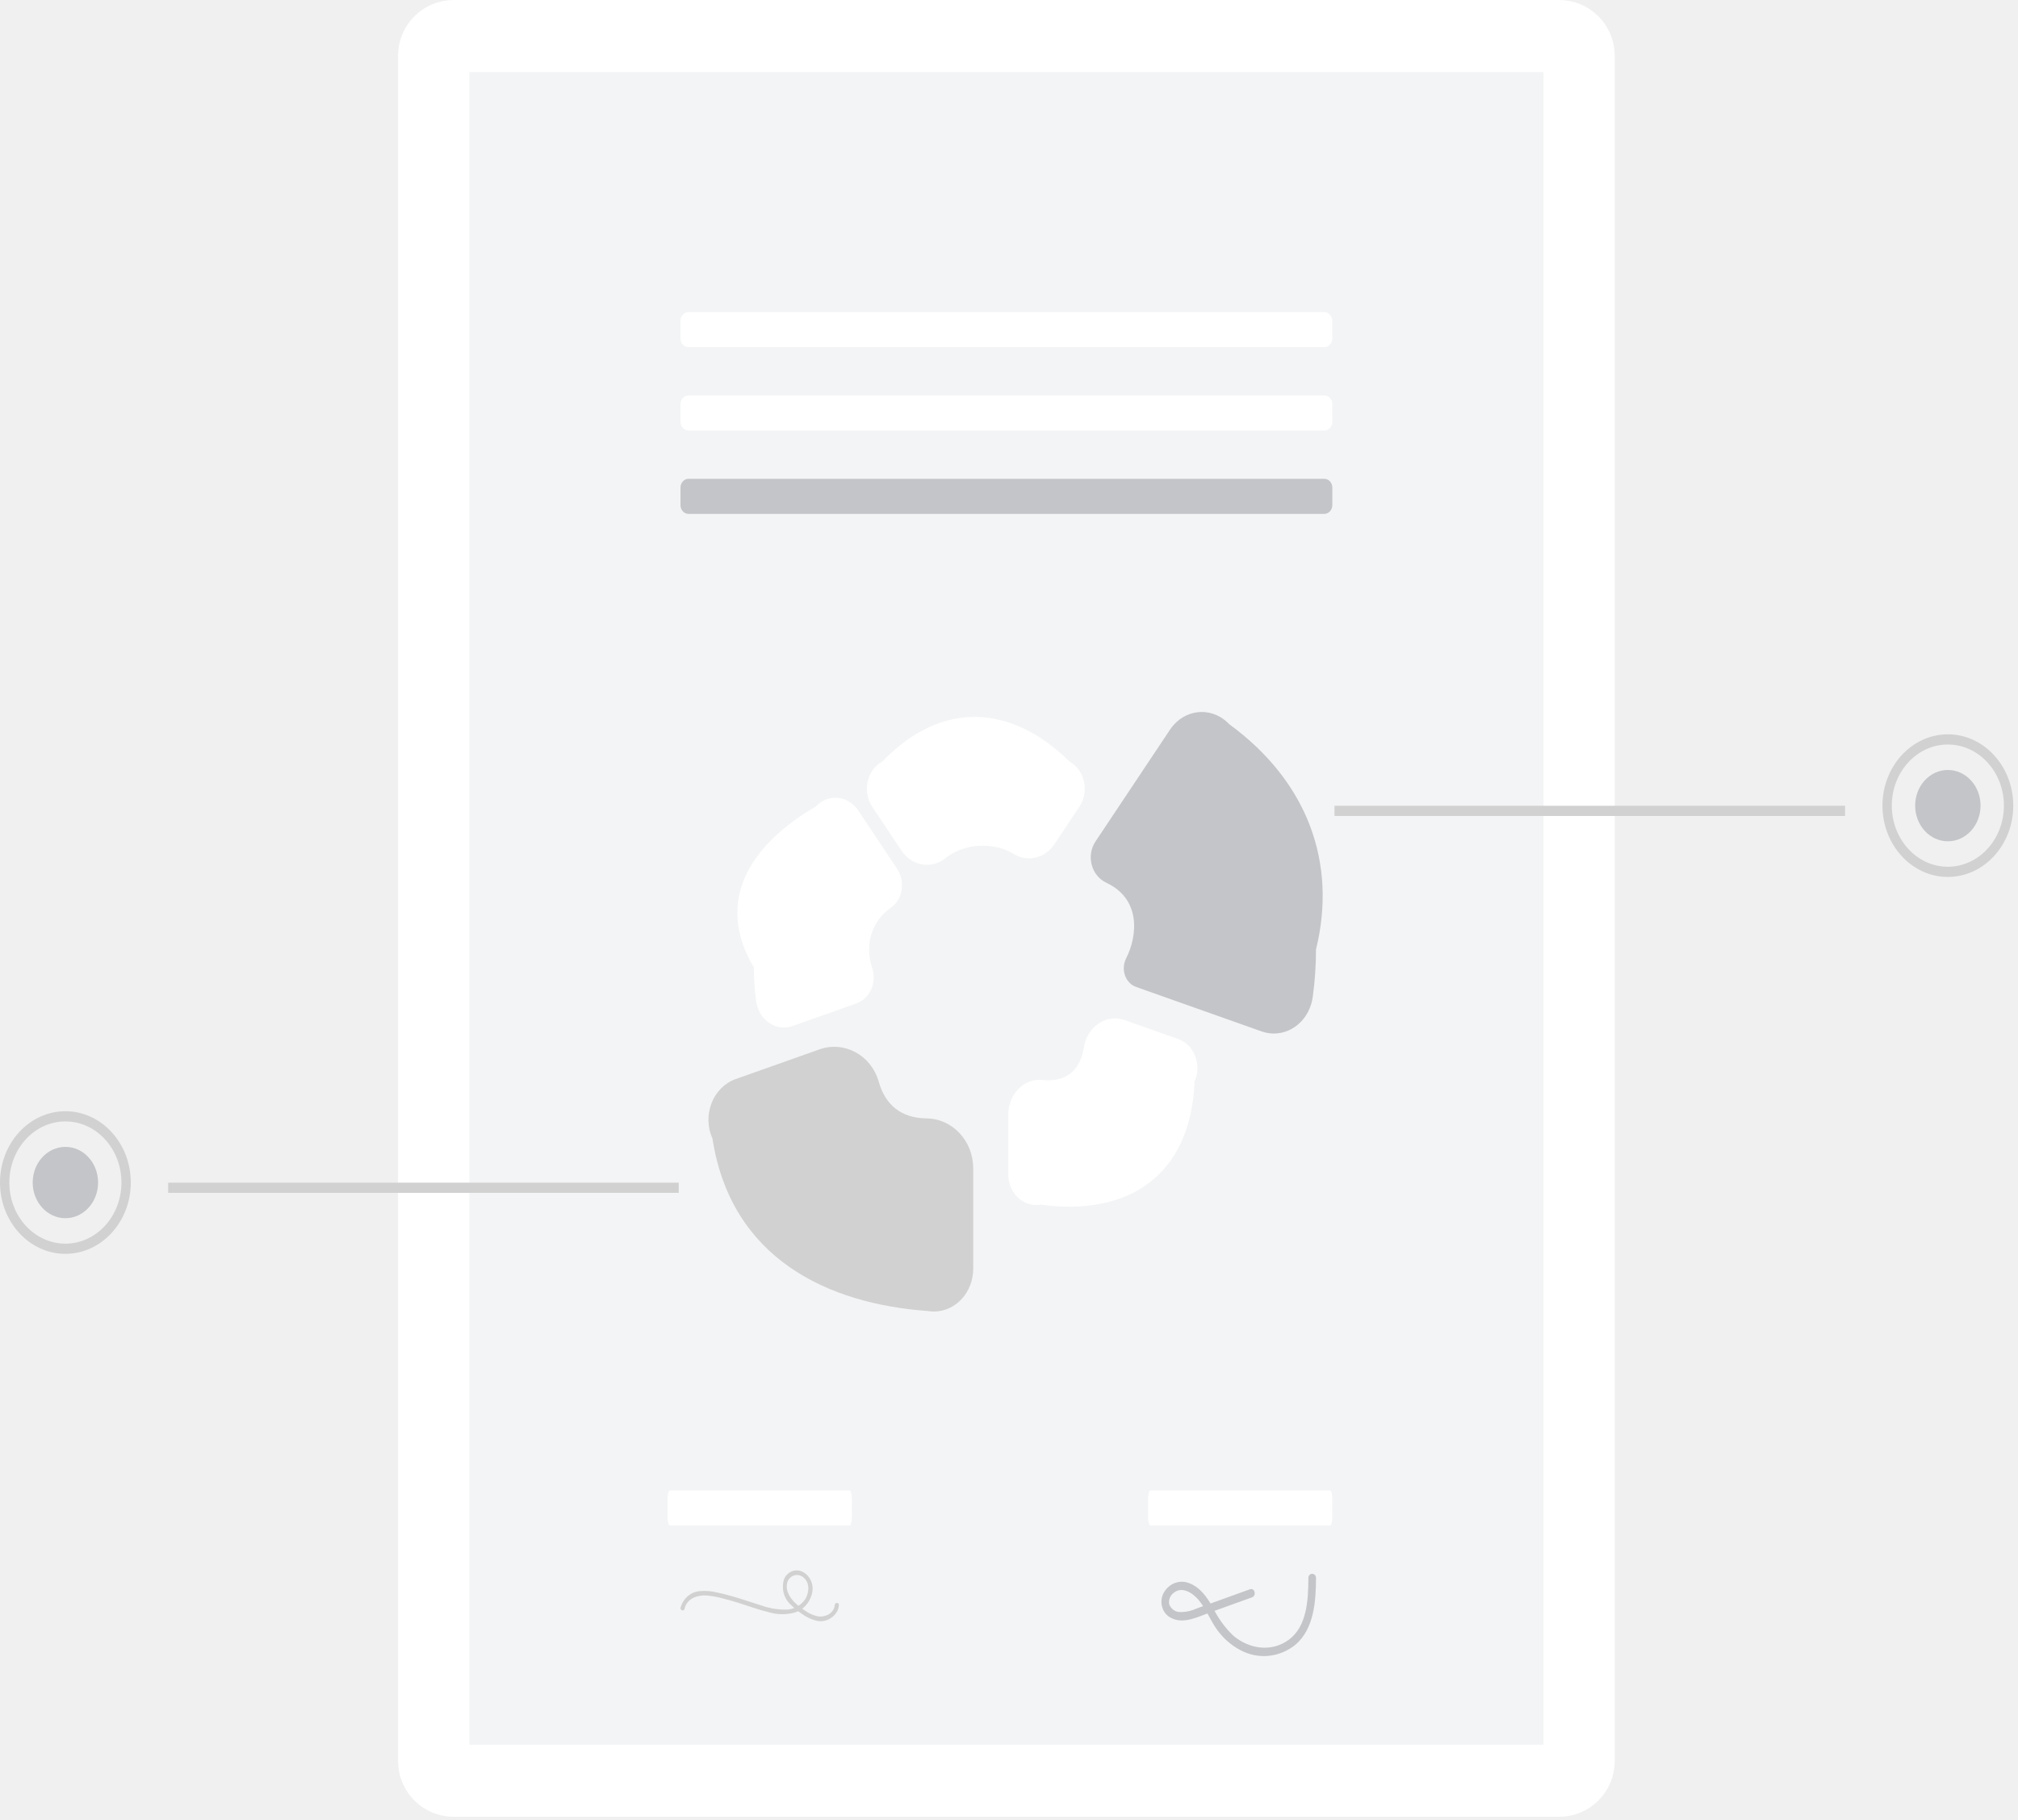
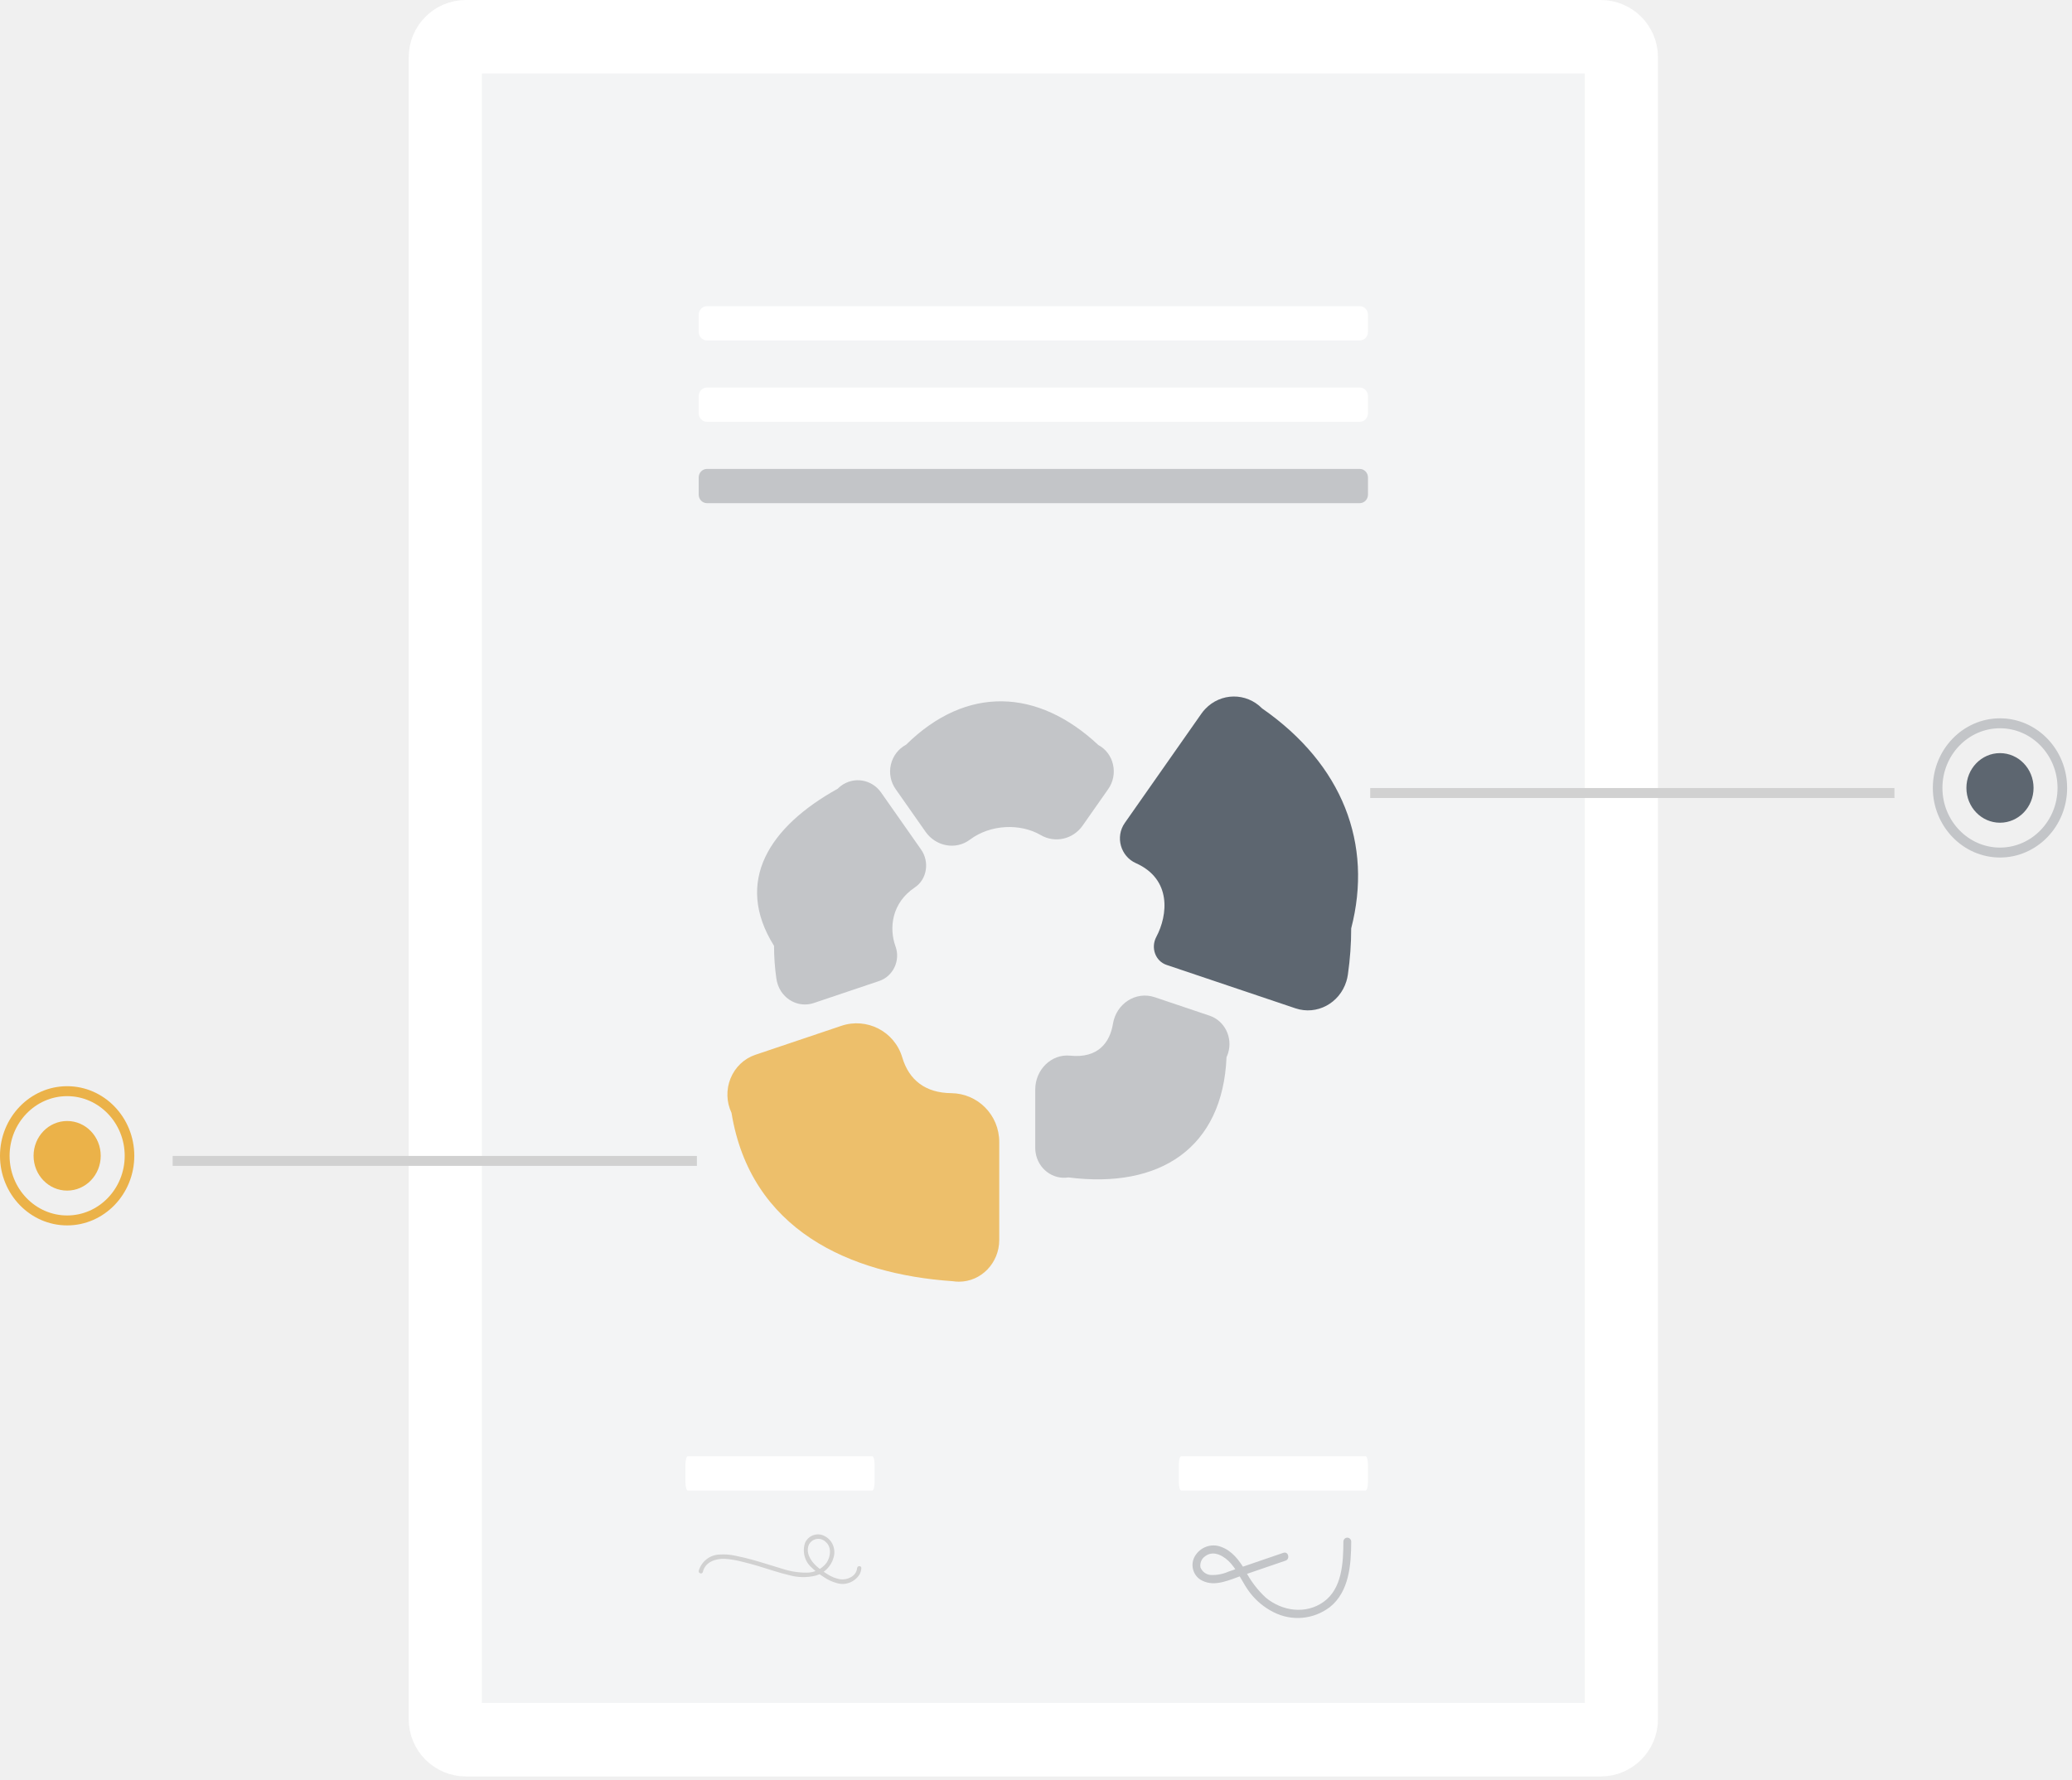
- <svg xmlns="http://www.w3.org/2000/svg" width="326" height="294" viewBox="0 0 326 294" fill="none">
-   <path d="M74.095 287.714H251.066C253.294 287.714 255.1 285.744 255.1 283.314V10.222C255.1 7.793 253.294 5.823 251.066 5.823H74.095C71.867 5.823 70.061 7.793 70.061 10.222V283.314C70.061 285.744 71.867 287.714 74.095 287.714Z" fill="#F3F4F5" />
-   <path d="M251.855 291.037C255.445 291.037 258.355 288.127 258.355 284.537V9C258.355 5.41 255.445 2.5 251.855 2.5H73.307C69.717 2.5 66.807 5.41 66.807 9V284.537C66.807 288.127 69.717 291.037 73.307 291.037H251.855ZM74.816 284.391C73.987 284.391 73.316 283.719 73.316 282.891V10.646C73.316 9.817 73.987 9.146 74.816 9.146H250.346C251.174 9.146 251.846 9.817 251.846 10.646V282.891C251.846 283.719 251.174 284.391 250.346 284.391H74.816Z" fill="white" stroke="white" stroke-width="5" />
-   <path d="M213.932 50.422C214.65 50.422 215.232 51.056 215.232 51.839V54.675C215.232 55.458 214.65 56.093 213.932 56.093H111.231C110.513 56.093 109.931 55.458 109.931 54.675V51.839C109.931 51.056 110.513 50.422 111.231 50.422H213.932Z" fill="white" />
-   <path d="M213.932 63.889C214.65 63.889 215.232 64.524 215.232 65.307V68.143C215.232 68.926 214.65 69.561 213.932 69.561H111.231C110.513 69.561 109.931 68.926 109.931 68.143V65.307C109.931 64.524 110.513 63.889 111.231 63.889H213.932Z" fill="white" />
-   <path d="M213.932 77.358C214.65 77.358 215.232 77.993 215.232 78.776V81.611C215.232 82.394 214.65 83.029 213.932 83.029H111.231C110.513 83.029 109.931 82.394 109.931 81.611V78.776C109.931 77.993 110.513 77.359 111.231 77.359H213.932" fill="#C3C5C8" />
-   <path d="M143.944 146.63C145.864 145.279 146.269 142.388 144.925 140.372L138.632 130.929C137.162 128.721 134.33 128.231 132.305 129.834C132.126 129.976 131.956 130.132 131.798 130.301C121.142 136.513 115.406 145.586 121.783 156.31C121.783 158.101 121.903 159.89 122.142 161.662C122.245 162.43 122.483 163.183 122.885 163.824C124.079 165.729 126.187 166.428 128.041 165.769L138.334 162.122C140.52 161.347 141.704 158.744 140.896 156.396C139.852 153.362 140.283 149.204 143.944 146.63Z" fill="white" />
-   <path d="M168.371 174.485C165.41 174.166 162.882 176.828 162.882 180.073V189.755C162.882 190.006 162.9 190.256 162.935 190.504C163.315 193.202 165.629 195.053 168.103 194.638C182.527 196.576 192.384 189.736 192.977 174.729C193.072 174.518 193.152 174.3 193.218 174.077C193.987 171.484 192.683 168.702 190.305 167.864L181.687 164.81C178.714 163.757 175.625 165.862 175.104 169.223C174.634 172.259 172.797 174.962 168.371 174.485Z" fill="white" />
-   <path d="M115.095 183.953C118.086 203.313 133.663 210.658 149.909 211.819C150.228 211.872 150.549 211.899 150.871 211.899C154.375 211.901 157.217 208.805 157.219 204.984V188.794C157.219 184.265 153.815 180.739 149.663 180.693C145.648 180.649 143.032 178.577 141.957 174.774C140.729 170.429 136.352 168.138 132.387 169.543L118.836 174.345C117.08 174.967 115.66 176.39 114.944 178.245C114.231 180.081 114.286 182.164 115.095 183.953Z" fill="#D1D1D1" />
-   <path d="M198.579 117.008C196.078 114.337 192.065 114.382 189.615 117.109C189.397 117.352 189.196 117.612 189.013 117.887L176.972 135.96C175.432 138.271 176.312 141.491 178.719 142.619C184.356 145.263 183.763 151.196 181.928 154.827C181.029 156.606 181.771 158.833 183.543 159.461L203.833 166.651C207.171 167.826 210.751 165.828 211.829 162.188C211.937 161.821 212.018 161.445 212.069 161.064C212.417 158.531 212.593 155.973 212.592 153.411C216.025 139.453 211.275 126.295 198.579 117.008H198.579Z" fill="#C3C5C8" />
-   <path d="M163.734 137.965C165.982 139.345 168.819 138.677 170.335 136.401L174.369 130.347C175.152 129.173 175.424 127.684 175.113 126.272C174.813 124.886 173.97 123.714 172.808 123.065C163.315 113.712 152.081 113.138 142.554 123.017C141.356 123.676 140.484 124.876 140.169 126.298C139.858 127.699 140.128 129.179 140.906 130.345L145.62 137.42C147.239 139.851 150.376 140.486 152.607 138.725C155.849 136.165 160.558 136.015 163.734 137.965V137.965Z" fill="white" />
-   <path d="M110.589 259.931C110.952 258.259 112.652 257.709 114.043 257.773C114.922 257.838 115.793 257.988 116.647 258.222C117.541 258.44 118.426 258.699 119.307 258.972C120.921 259.474 122.519 260.081 124.16 260.474C125.537 260.885 126.987 260.908 128.374 260.541C129.708 260.142 130.759 259.018 131.151 257.57C131.549 256.188 130.975 254.693 129.792 254.032C128.697 253.374 127.321 253.808 126.717 255.002C126.708 255.02 126.7 255.038 126.691 255.056C126.184 256.528 126.582 258.19 127.685 259.204C128.25 259.783 128.87 260.296 129.533 260.735C130.206 261.235 130.955 261.601 131.745 261.815C133.09 262.203 134.51 261.599 135.257 260.32C135.406 260.014 135.495 259.678 135.52 259.332C135.559 258.862 134.886 258.865 134.847 259.332C134.734 260.679 133.288 261.307 132.206 261.161C131.476 261.029 130.779 260.734 130.159 260.294C129.56 259.914 128.993 259.477 128.464 258.99C127.547 258.124 126.687 256.701 127.303 255.35C127.782 254.482 128.816 254.203 129.612 254.725C129.718 254.795 129.817 254.877 129.906 254.971C130.869 255.83 130.697 257.388 130.063 258.408C129.3 259.473 128.123 260.086 126.883 260.061C125.577 260.064 124.278 259.842 123.035 259.403C121.484 258.923 119.949 258.386 118.392 257.933C117.508 257.677 116.616 257.445 115.716 257.265C114.865 257.061 113.99 256.995 113.121 257.069C111.654 257.145 110.384 258.208 109.938 259.734C109.841 260.196 110.49 260.391 110.589 259.931Z" fill="#D1D1D1" />
-   <path d="M137.24 240.798C137.443 240.798 137.608 241.432 137.608 242.216V245.052C137.608 245.834 137.443 246.469 137.24 246.469H108.212C108.009 246.469 107.845 245.835 107.845 245.052V242.216C107.845 241.432 108.009 240.798 108.212 240.798H137.24Z" fill="white" />
-   <path d="M214.865 240.798C215.068 240.798 215.232 241.432 215.232 242.216V245.052C215.232 245.834 215.068 246.469 214.865 246.469H185.837C185.634 246.469 185.469 245.835 185.469 245.052V242.216C185.469 241.432 185.634 240.798 185.837 240.798H214.865Z" fill="white" />
-   <path d="M201.94 256.771L196.178 258.848L193.297 259.886C192.412 260.298 191.454 260.49 190.493 260.448C189.783 260.397 189.159 259.915 188.879 259.201C188.757 258.486 189.038 257.761 189.595 257.359C190.97 256.218 192.708 257.38 193.683 258.56C194.875 260.005 195.549 261.871 196.667 263.384C197.662 264.741 198.923 265.838 200.358 266.593C203.226 268.144 206.648 267.825 209.233 265.766C212.27 263.211 212.58 258.782 212.596 254.918C212.584 254.547 212.298 254.257 211.958 254.27C211.634 254.282 211.375 254.565 211.363 254.918C211.349 258.42 211.167 262.712 208.239 264.903C205.434 267.003 201.749 266.446 199.166 264.209C197.835 262.917 196.728 261.374 195.897 259.655C194.975 258.009 193.83 256.42 192.095 255.782C190.56 255.174 188.845 255.827 187.992 257.345C187.257 258.695 187.664 260.44 188.902 261.241C188.998 261.304 189.097 261.359 189.199 261.407C191.212 262.453 193.514 261.228 195.451 260.529L202.27 258.072C203.019 257.802 202.698 256.503 201.942 256.776L201.94 256.771Z" fill="#C3C5C8" />
-   <path d="M298.067 130.188H215.584V131.834H298.067V130.188Z" fill="#D1D1D1" />
-   <path d="M314.668 141.684C308.843 141.684 304.104 136.516 304.104 130.164C304.104 123.811 308.843 118.643 314.668 118.643C320.494 118.643 325.233 123.811 325.233 130.164C325.233 136.516 320.494 141.684 314.668 141.684ZM314.668 120.289C309.675 120.289 305.613 124.719 305.613 130.164C305.613 135.609 309.675 140.039 314.668 140.039C319.661 140.039 323.724 135.609 323.724 130.164C323.724 124.719 319.661 120.289 314.668 120.289Z" fill="#D1D1D1" />
-   <path d="M314.668 135.924C317.586 135.924 319.951 133.345 319.951 130.164C319.951 126.982 317.586 124.403 314.668 124.403C311.751 124.403 309.386 126.982 309.386 130.164C309.386 133.345 311.751 135.924 314.668 135.924Z" fill="#C3C5C8" />
-   <path d="M109.649 191.083H27.166V192.729H109.649V191.083Z" fill="#D1D1D1" />
-   <path d="M0 191.059C0 184.707 4.739 179.538 10.564 179.538C16.39 179.538 21.129 184.707 21.129 191.059C21.129 197.412 16.39 202.58 10.564 202.58C4.739 202.58 0 197.412 0 191.059ZM1.509 191.059C1.509 196.504 5.571 200.934 10.564 200.934C15.557 200.934 19.62 196.504 19.62 191.059C19.62 185.614 15.557 181.184 10.564 181.184C5.571 181.184 1.509 185.614 1.509 191.059Z" fill="#D1D1D1" />
-   <path d="M10.564 196.82C13.482 196.82 15.847 194.241 15.847 191.059C15.847 187.878 13.482 185.299 10.564 185.299C7.647 185.299 5.282 187.878 5.282 191.059C5.282 194.241 7.647 196.82 10.564 196.82Z" fill="#C3C5C8" />
+ <svg xmlns="http://www.w3.org/2000/svg" width="326" height="280" viewBox="0 0 326 280" fill="none">
+   <path d="M74.096 273.757H251.066C253.294 273.757 255.101 271.885 255.101 269.575V9.964C255.101 7.655 253.294 5.782 251.066 5.782H74.096C71.867 5.782 70.061 7.655 70.061 9.964V269.575C70.061 271.885 71.867 273.757 74.096 273.757Z" fill="#F3F4F5" />
+   <path d="M251.855 277.04C255.445 277.04 258.355 274.13 258.355 270.54V9C258.355 5.41 255.445 2.5 251.855 2.5H73.307C69.717 2.5 66.807 5.41 66.807 9V270.54C66.807 274.13 69.717 277.04 73.307 277.04H251.855ZM74.816 270.475C73.987 270.475 73.316 269.804 73.316 268.975V10.565C73.316 9.736 73.987 9.065 74.816 9.065H250.346C251.174 9.065 251.846 9.736 251.846 10.565V268.975C251.846 269.804 251.174 270.475 250.346 270.475H74.816Z" fill="white" stroke="white" stroke-width="5" />
+   <path d="M213.932 48.18C214.65 48.18 215.232 48.783 215.232 49.528V52.223C215.232 52.968 214.65 53.571 213.932 53.571H111.231C110.513 53.571 109.931 52.968 109.931 52.223V49.528C109.931 48.783 110.513 48.18 111.231 48.18H213.932Z" fill="white" />
+   <path d="M213.932 60.981C214.65 60.981 215.232 61.585 215.232 62.329V65.025C215.232 65.769 214.65 66.373 213.932 66.373H111.231C110.513 66.373 109.931 65.769 109.931 65.025V62.329C109.931 61.585 110.513 60.981 111.231 60.981H213.932Z" fill="white" />
+   <path d="M213.932 73.787C214.65 73.787 215.232 74.391 215.232 75.135V77.831C215.232 78.575 214.65 79.179 213.932 79.179H111.231C110.513 79.179 109.931 78.575 109.931 77.831V75.136C109.931 74.391 110.513 73.788 111.231 73.788H213.932" fill="#C3C5C8" />
+   <path d="M143.944 139.639C145.864 138.355 146.269 135.607 144.925 133.691L138.632 124.714C137.163 122.615 134.33 122.149 132.305 123.672C132.126 123.808 131.956 123.956 131.798 124.117C121.142 130.022 115.406 138.647 121.784 148.842C121.784 150.545 121.903 152.245 122.142 153.929C122.245 154.66 122.483 155.375 122.885 155.985C124.079 157.796 126.187 158.46 128.041 157.834L138.334 154.367C140.52 153.63 141.704 151.155 140.896 148.924C139.853 146.04 140.283 142.087 143.944 139.639Z" fill="#C3C5C8" />
+   <path d="M168.371 166.119C165.41 165.816 162.882 168.346 162.882 171.43V180.635C162.882 180.873 162.9 181.111 162.935 181.347C163.315 183.912 165.629 185.671 168.103 185.277C182.527 187.12 192.384 180.617 192.977 166.35C193.072 166.15 193.152 165.943 193.219 165.731C193.987 163.266 192.683 160.621 190.305 159.824L181.688 156.922C178.715 155.92 175.625 157.921 175.105 161.117C174.635 164.003 172.797 166.572 168.371 166.119Z" fill="#C3C5C8" />
+   <path opacity="0.8" d="M115.094 175.118C118.085 193.523 133.663 200.505 149.909 201.609C150.227 201.659 150.549 201.685 150.87 201.685C154.375 201.687 157.217 198.744 157.218 195.111V179.72C157.218 175.415 153.815 172.062 149.663 172.019C145.648 171.977 143.032 170.008 141.957 166.392C140.729 162.262 136.352 160.084 132.387 161.42L118.836 165.985C117.08 166.576 115.66 167.929 114.943 169.692C114.231 171.438 114.286 173.418 115.094 175.118Z" fill="#EBB249" />
+   <path d="M198.579 111.479C196.078 108.94 192.065 108.983 189.615 111.576C189.397 111.806 189.196 112.053 189.013 112.315L176.972 129.496C175.432 131.693 176.312 134.754 178.719 135.827C184.356 138.339 183.763 143.98 181.928 147.431C181.029 149.123 181.771 151.24 183.543 151.837L203.833 158.672C207.171 159.789 210.751 157.889 211.829 154.429C211.937 154.08 212.018 153.723 212.069 153.361C212.417 150.953 212.593 148.521 212.592 146.085C216.025 132.817 211.275 120.308 198.579 111.479H198.579Z" fill="#5D6670" />
+   <path d="M163.734 131.402C165.982 132.714 168.819 132.08 170.335 129.916L174.37 124.16C175.153 123.044 175.424 121.628 175.113 120.287C174.813 118.969 173.97 117.855 172.808 117.238C163.315 108.347 152.081 107.801 142.554 117.193C141.356 117.819 140.484 118.959 140.169 120.311C139.859 121.643 140.128 123.05 140.906 124.158L145.62 130.885C147.239 133.195 150.376 133.799 152.607 132.125C155.849 129.692 160.558 129.548 163.734 131.402V131.402Z" fill="#C3C5C8" />
+   <path d="M110.589 247.347C110.952 245.758 112.652 245.235 114.043 245.295C114.922 245.357 115.793 245.5 116.647 245.723C117.541 245.93 118.426 246.176 119.306 246.435C120.921 246.912 122.519 247.49 124.16 247.863C125.537 248.254 126.987 248.276 128.374 247.927C129.708 247.547 130.759 246.479 131.151 245.103C131.549 243.788 130.975 242.367 129.792 241.739C128.697 241.114 127.321 241.527 126.717 242.662C126.708 242.679 126.7 242.695 126.691 242.712C126.184 244.112 126.582 245.692 127.685 246.656C128.25 247.206 128.87 247.694 129.533 248.111C130.206 248.586 130.955 248.934 131.745 249.138C133.09 249.507 134.51 248.932 135.257 247.717C135.406 247.426 135.495 247.106 135.52 246.778C135.559 246.331 134.886 246.334 134.847 246.778C134.734 248.058 133.288 248.655 132.206 248.516C131.476 248.391 130.779 248.11 130.159 247.692C129.56 247.331 128.993 246.916 128.464 246.452C127.547 245.629 126.687 244.276 127.303 242.992C127.782 242.167 128.816 241.901 129.612 242.398C129.718 242.465 129.817 242.543 129.906 242.632C130.869 243.448 130.697 244.929 130.063 245.899C129.3 246.912 128.122 247.494 126.883 247.471C125.577 247.473 124.278 247.262 123.035 246.845C121.484 246.389 119.949 245.878 118.392 245.448C117.507 245.204 116.616 244.984 115.716 244.813C114.865 244.618 113.99 244.556 113.121 244.627C111.654 244.698 110.384 245.709 109.938 247.16C109.841 247.599 110.49 247.785 110.589 247.347Z" fill="#D1D1D1" />
+   <path d="M137.24 229.156C137.443 229.156 137.608 229.759 137.608 230.504V233.2C137.608 233.944 137.443 234.548 137.24 234.548H108.212C108.009 234.548 107.845 233.945 107.845 233.2V230.504C107.845 229.759 108.009 229.156 108.212 229.156H137.24Z" fill="white" />
+   <path d="M214.865 229.156C215.068 229.156 215.232 229.759 215.232 230.504V233.2C215.232 233.944 215.068 234.548 214.865 234.548H185.837C185.634 234.548 185.469 233.945 185.469 233.2V230.504C185.469 229.759 185.634 229.156 185.837 229.156H214.865Z" fill="white" />
+   <path d="M201.94 244.342L196.178 246.317L193.297 247.304C192.412 247.696 191.454 247.878 190.493 247.839C189.783 247.789 189.159 247.331 188.879 246.653C188.757 245.974 189.038 245.284 189.595 244.902C190.969 243.818 192.708 244.921 193.683 246.044C194.875 247.418 195.549 249.191 196.667 250.629C197.661 251.92 198.923 252.962 200.358 253.68C203.226 255.155 206.647 254.852 209.232 252.894C212.27 250.465 212.58 246.254 212.596 242.582C212.584 242.229 212.298 241.953 211.958 241.965C211.634 241.977 211.375 242.246 211.363 242.582C211.349 245.91 211.166 249.991 208.238 252.074C205.434 254.069 201.749 253.54 199.166 251.414C197.835 250.185 196.728 248.719 195.897 247.084C194.975 245.52 193.83 244.009 192.095 243.402C190.56 242.824 188.845 243.446 187.992 244.889C187.256 246.172 187.664 247.83 188.902 248.593C188.998 248.652 189.097 248.704 189.199 248.75C191.212 249.744 193.514 248.579 195.451 247.915L202.27 245.579C203.019 245.323 202.698 244.088 201.942 244.347L201.94 244.342Z" fill="#C3C5C8" />
+   <path d="M298.067 124.008H215.584V125.572H298.067V124.008Z" fill="#D1D1D1" />
+   <path d="M314.668 134.938C308.843 134.938 304.104 130.025 304.104 123.986C304.104 117.947 308.843 113.034 314.668 113.034C320.494 113.034 325.233 117.947 325.233 123.986C325.233 130.025 320.494 134.938 314.668 134.938ZM314.668 114.599C309.676 114.599 305.613 118.81 305.613 123.986C305.613 129.162 309.676 133.374 314.668 133.374C319.661 133.374 323.724 129.162 323.724 123.986C323.724 118.81 319.661 114.599 314.668 114.599Z" fill="#C3C5C8" />
+   <path d="M314.668 129.462C317.586 129.462 319.951 127.01 319.951 123.986C319.951 120.961 317.586 118.51 314.668 118.51C311.751 118.51 309.386 120.961 309.386 123.986C309.386 127.01 311.751 129.462 314.668 129.462Z" fill="#5D6670" />
+   <path d="M109.649 181.897H27.166V183.462H109.649V181.897Z" fill="#D1D1D1" />
+   <path d="M0 181.876C0 175.837 4.739 170.924 10.564 170.924C16.39 170.924 21.129 175.837 21.129 181.876C21.129 187.915 16.39 192.828 10.564 192.828C4.739 192.828 0 187.915 0 181.876ZM1.509 181.876C1.509 187.052 5.571 191.263 10.564 191.263C15.557 191.263 19.62 187.052 19.62 181.876C19.62 176.7 15.557 172.488 10.564 172.488C5.571 172.488 1.509 176.7 1.509 181.876Z" fill="#EBB249" />
+   <path d="M10.564 187.351C13.482 187.351 15.847 184.9 15.847 181.875C15.847 178.851 13.482 176.399 10.564 176.399C7.647 176.399 5.282 178.851 5.282 181.875C5.282 184.9 7.647 187.351 10.564 187.351Z" fill="#EBB249" />
</svg>
